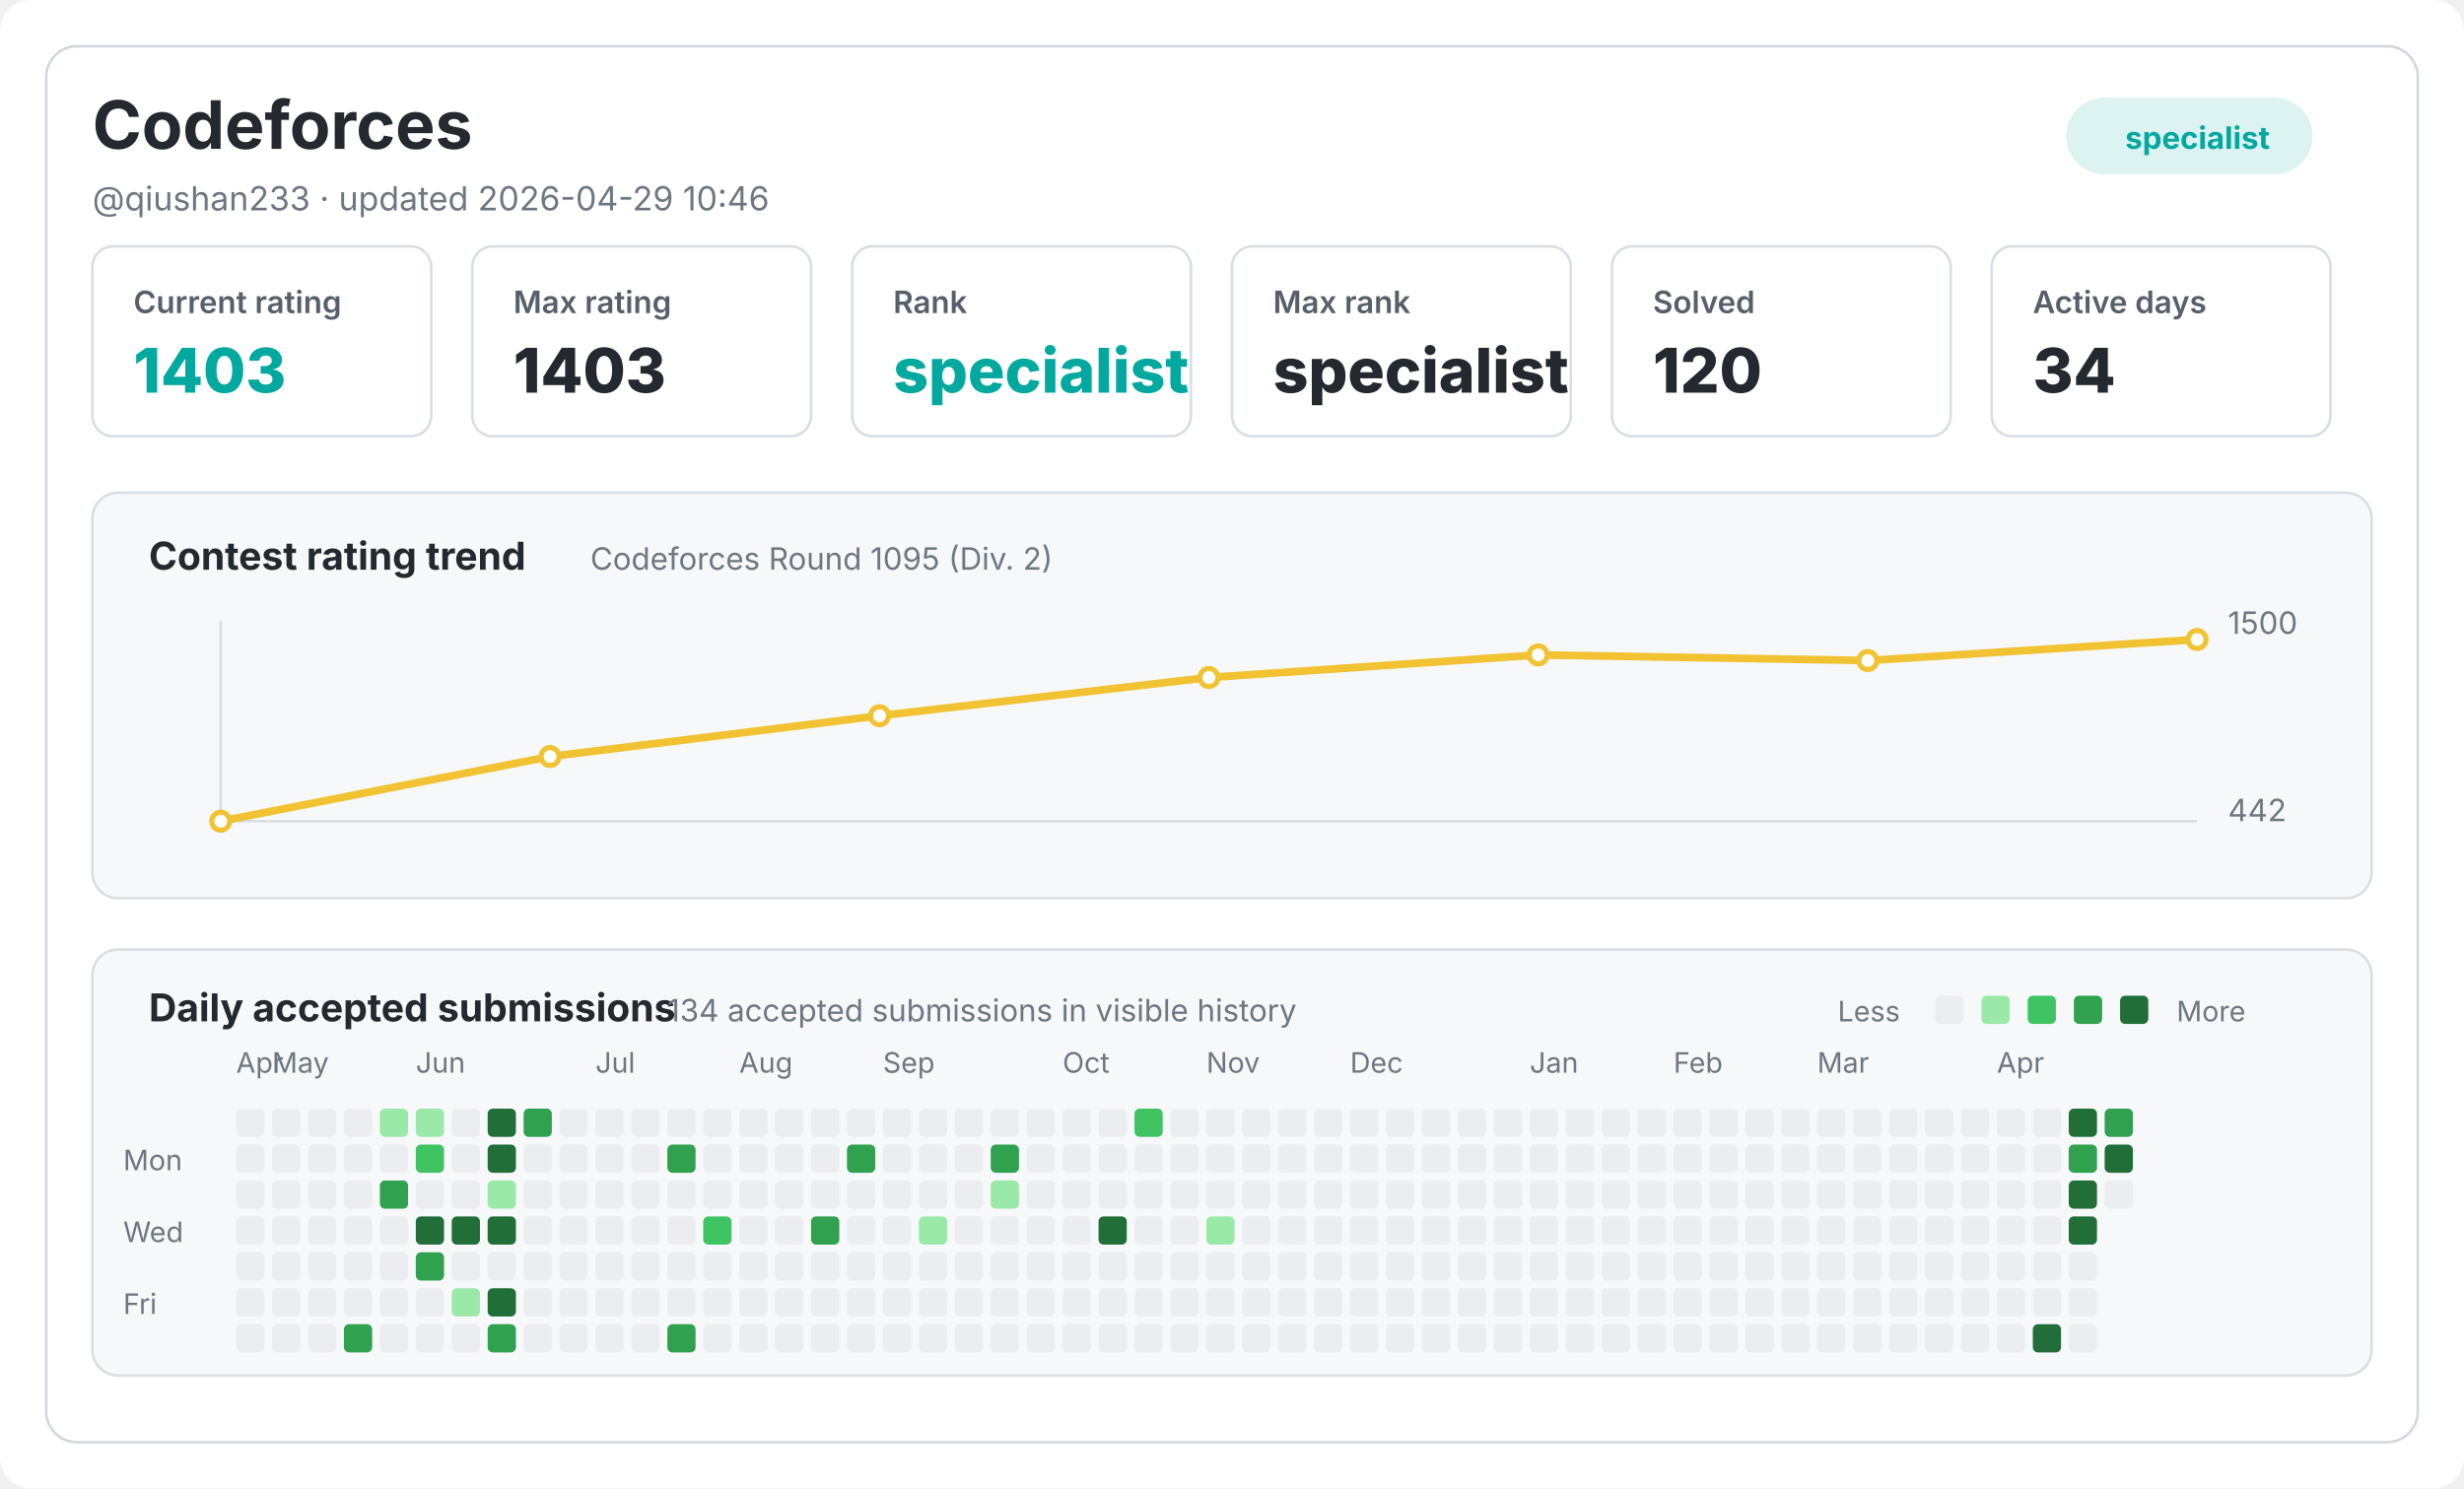
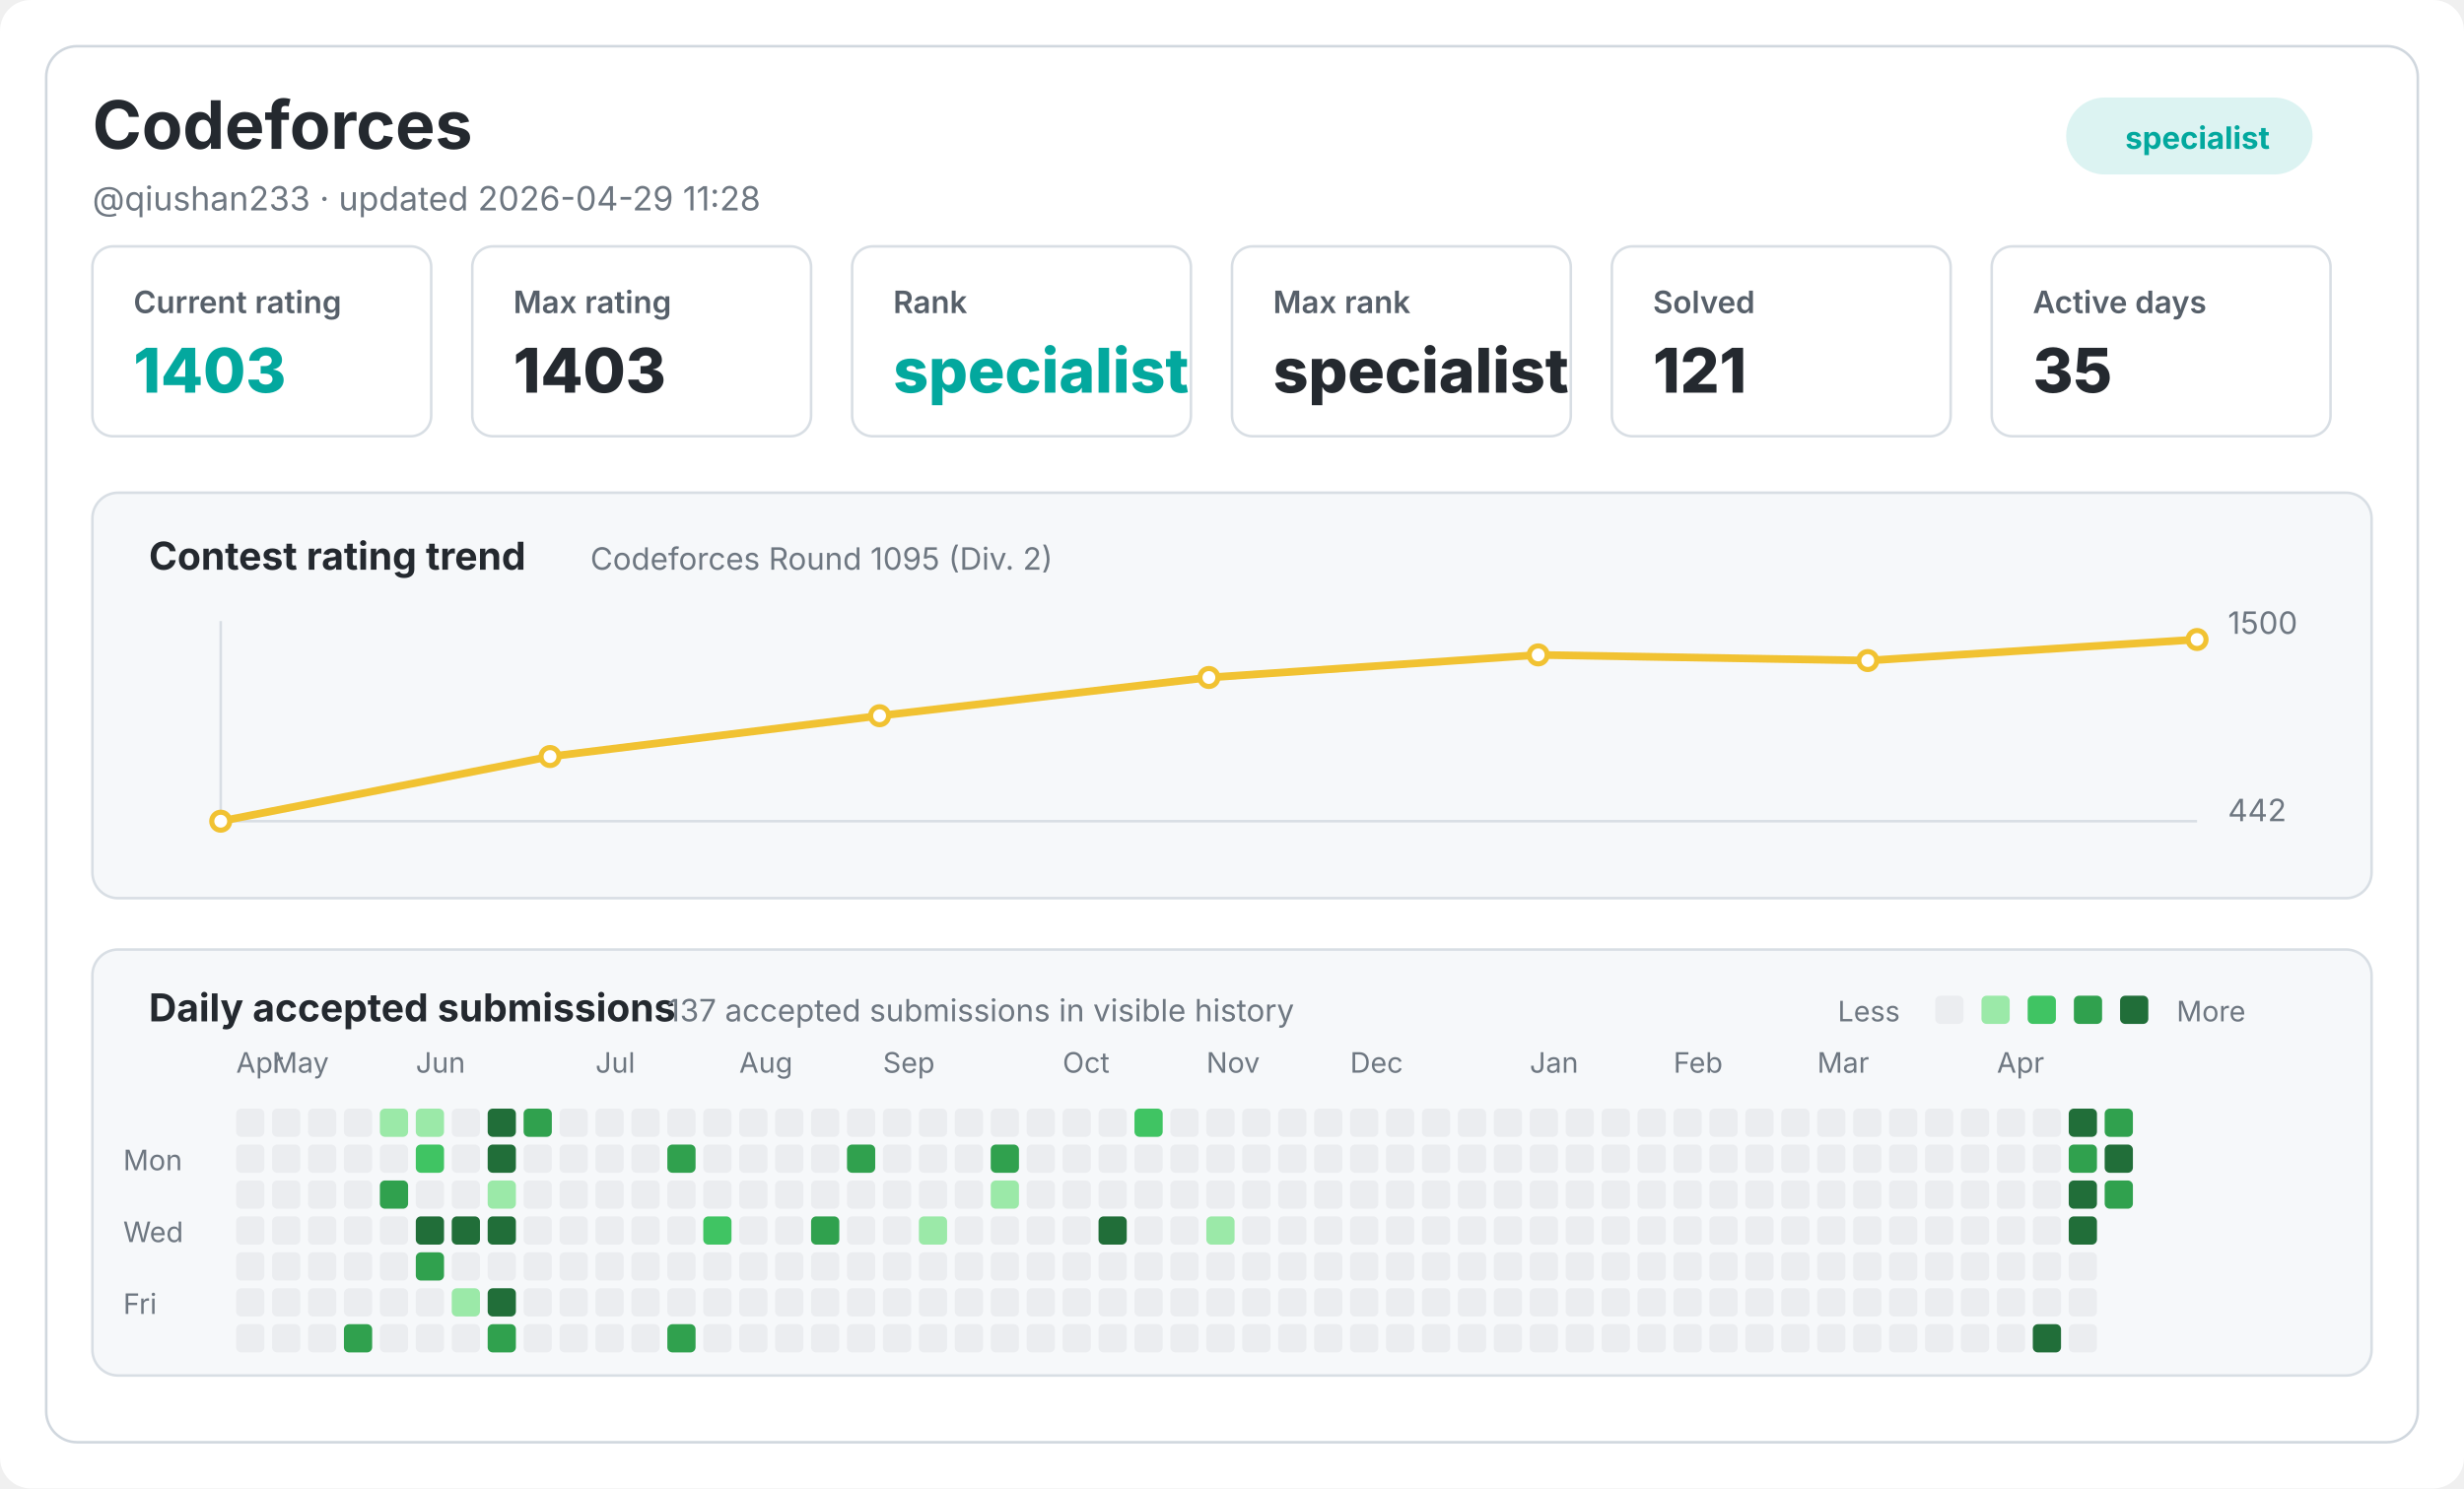
<svg xmlns="http://www.w3.org/2000/svg" width="960" height="580" viewBox="0 0 960 580" role="img" aria-label="Codeforces statistics for qiushan233">
  <style>
  .bg { fill: #ffffff; }
  .shell { fill: #ffffff; stroke: #d0d7de; }
  .soft { fill: #f6f8fa; stroke: #d8dee4; }
  .metric-card { fill: #ffffff; stroke: #d8dee4; }
  .title { font: 700 26px -apple-system,BlinkMacSystemFont,"Segoe UI",sans-serif; fill: #24292f; }
  .subtitle { font: 13px -apple-system,BlinkMacSystemFont,"Segoe UI",sans-serif; fill: #6e7781; }
  .section-title { font: 700 15px -apple-system,BlinkMacSystemFont,"Segoe UI",sans-serif; fill: #24292f; }
  .metric-label { font: 600 12px -apple-system,BlinkMacSystemFont,"Segoe UI",sans-serif; fill: #57606a; }
  .metric-value { font: 800 24px -apple-system,BlinkMacSystemFont,"Segoe UI",sans-serif; fill: #24292f; }
  .muted { font: 12px -apple-system,BlinkMacSystemFont,"Segoe UI",sans-serif; fill: #6e7781; }
  .small { font-size: 11px; }
  .rank { fill: #03a89e; }
  .grid { stroke: #d8dee4; stroke-width: 1; }
  .badge-bg { fill: #03a89e; opacity: 0.14; }
  .badge-text { font: 700 12px -apple-system,BlinkMacSystemFont,"Segoe UI",sans-serif; fill: #03a89e; }
</style>
  <rect class="bg" width="960" height="580" rx="12" />
  <rect class="shell" x="18" y="18" width="924" height="544" rx="12" />
  <text x="36" y="58" class="title">Codeforces</text>
-   <text x="36" y="82" class="subtitle">@qiushan233 · updated 2026-04-29 10:46</text>
+   <text x="36" y="82" class="subtitle">@qiushan233 · updated 2026-04-29 11:28</text>
  <rect x="805" y="38" width="96" height="30" rx="15" class="badge-bg" />
  <text x="828" y="58" class="badge-text">specialist</text>
  <rect x="36" y="96" width="132" height="74" rx="8" class="metric-card" />
  <text x="52" y="122" class="metric-label">Current rating</text>
  <text x="52" y="153" class="metric-value rank">1403</text>
  <rect x="184" y="96" width="132" height="74" rx="8" class="metric-card" />
  <text x="200" y="122" class="metric-label">Max rating</text>
  <text x="200" y="153" class="metric-value">1403</text>
  <rect x="332" y="96" width="132" height="74" rx="8" class="metric-card" />
  <text x="348" y="122" class="metric-label">Rank</text>
  <text x="348" y="153" class="metric-value rank">specialist</text>
  <rect x="480" y="96" width="132" height="74" rx="8" class="metric-card" />
  <text x="496" y="122" class="metric-label">Max rank</text>
  <text x="496" y="153" class="metric-value">specialist</text>
  <rect x="628" y="96" width="132" height="74" rx="8" class="metric-card" />
  <text x="644" y="122" class="metric-label">Solved</text>
-   <text x="644" y="153" class="metric-value">120</text>
+   <text x="644" y="153" class="metric-value">121</text>
  <rect x="776" y="96" width="132" height="74" rx="8" class="metric-card" />
  <text x="792" y="122" class="metric-label">Active days</text>
-   <text x="792" y="153" class="metric-value">34</text>
+   <text x="792" y="153" class="metric-value">35</text>
  <rect class="soft" x="36" y="192" width="888" height="158" rx="10" />
  <text x="58" y="222" class="section-title">Contest rating trend</text>
  <text x="230" y="222" class="muted">Codeforces Round 1095 (Div. 2)</text>
  <line x1="86" y1="320" x2="856" y2="320" class="grid" />
  <line x1="86" y1="242" x2="86" y2="320" class="grid" />
  <text x="868" y="247" class="muted">1500</text>
  <text x="868" y="320" class="muted">442</text>
  <polyline points="86.0,320.0 214.3,294.8 342.7,278.9 471.0,264.0 599.3,255.2 727.7,257.4 856.0,249.2" fill="none" stroke="#f1c232" stroke-width="3" stroke-linecap="round" stroke-linejoin="round" />
  <circle cx="86.0" cy="320.0" r="3.5" fill="#fff" stroke="#f1c232" stroke-width="2" />
  <circle cx="214.3" cy="294.8" r="3.5" fill="#fff" stroke="#f1c232" stroke-width="2" />
  <circle cx="342.7" cy="278.9" r="3.5" fill="#fff" stroke="#f1c232" stroke-width="2" />
  <circle cx="471.0" cy="264.0" r="3.5" fill="#fff" stroke="#f1c232" stroke-width="2" />
  <circle cx="599.3" cy="255.2" r="3.5" fill="#fff" stroke="#f1c232" stroke-width="2" />
  <circle cx="727.7" cy="257.4" r="3.5" fill="#fff" stroke="#f1c232" stroke-width="2" />
  <circle cx="856.0" cy="249.2" r="3.5" fill="#fff" stroke="#f1c232" stroke-width="2" />
  <rect class="soft" x="36" y="370" width="888" height="166" rx="10" />
  <text x="58" y="398" class="section-title">Daily accepted submissions</text>
-   <text x="260" y="398" class="muted">134 accepted submissions in visible history</text>
+   <text x="260" y="398" class="muted">137 accepted submissions in visible history</text>
  <text x="92" y="418" class="muted small">Apr</text>
  <text x="106" y="418" class="muted small">May</text>
  <text x="162" y="418" class="muted small">Jun</text>
  <text x="232" y="418" class="muted small">Jul</text>
  <text x="288" y="418" class="muted small">Aug</text>
  <text x="344" y="418" class="muted small">Sep</text>
  <text x="414" y="418" class="muted small">Oct</text>
  <text x="470" y="418" class="muted small">Nov</text>
  <text x="526" y="418" class="muted small">Dec</text>
  <text x="596" y="418" class="muted small">Jan</text>
  <text x="652" y="418" class="muted small">Feb</text>
  <text x="708" y="418" class="muted small">Mar</text>
  <text x="778" y="418" class="muted small">Apr</text>
  <text x="48" y="456" class="muted small">Mon</text>
  <text x="48" y="484" class="muted small">Wed</text>
  <text x="48" y="512" class="muted small">Fri</text>
  <rect x="92" y="432" width="11" height="11" rx="2" fill="#ebedf0" />
  <rect x="92" y="446" width="11" height="11" rx="2" fill="#ebedf0" />
  <rect x="92" y="460" width="11" height="11" rx="2" fill="#ebedf0" />
  <rect x="92" y="474" width="11" height="11" rx="2" fill="#ebedf0" />
  <rect x="92" y="488" width="11" height="11" rx="2" fill="#ebedf0" />
  <rect x="92" y="502" width="11" height="11" rx="2" fill="#ebedf0" />
  <rect x="92" y="516" width="11" height="11" rx="2" fill="#ebedf0" />
  <rect x="106" y="432" width="11" height="11" rx="2" fill="#ebedf0" />
  <rect x="106" y="446" width="11" height="11" rx="2" fill="#ebedf0" />
  <rect x="106" y="460" width="11" height="11" rx="2" fill="#ebedf0" />
  <rect x="106" y="474" width="11" height="11" rx="2" fill="#ebedf0" />
  <rect x="106" y="488" width="11" height="11" rx="2" fill="#ebedf0" />
  <rect x="106" y="502" width="11" height="11" rx="2" fill="#ebedf0" />
  <rect x="106" y="516" width="11" height="11" rx="2" fill="#ebedf0" />
  <rect x="120" y="432" width="11" height="11" rx="2" fill="#ebedf0" />
  <rect x="120" y="446" width="11" height="11" rx="2" fill="#ebedf0" />
  <rect x="120" y="460" width="11" height="11" rx="2" fill="#ebedf0" />
  <rect x="120" y="474" width="11" height="11" rx="2" fill="#ebedf0" />
  <rect x="120" y="488" width="11" height="11" rx="2" fill="#ebedf0" />
  <rect x="120" y="502" width="11" height="11" rx="2" fill="#ebedf0" />
  <rect x="120" y="516" width="11" height="11" rx="2" fill="#ebedf0" />
  <rect x="134" y="432" width="11" height="11" rx="2" fill="#ebedf0" />
  <rect x="134" y="446" width="11" height="11" rx="2" fill="#ebedf0" />
  <rect x="134" y="460" width="11" height="11" rx="2" fill="#ebedf0" />
  <rect x="134" y="474" width="11" height="11" rx="2" fill="#ebedf0" />
  <rect x="134" y="488" width="11" height="11" rx="2" fill="#ebedf0" />
  <rect x="134" y="502" width="11" height="11" rx="2" fill="#ebedf0" />
  <rect x="134" y="516" width="11" height="11" rx="2" fill="#30a14e" />
  <rect x="148" y="432" width="11" height="11" rx="2" fill="#9be9a8" />
  <rect x="148" y="446" width="11" height="11" rx="2" fill="#ebedf0" />
  <rect x="148" y="460" width="11" height="11" rx="2" fill="#30a14e" />
  <rect x="148" y="474" width="11" height="11" rx="2" fill="#ebedf0" />
  <rect x="148" y="488" width="11" height="11" rx="2" fill="#ebedf0" />
  <rect x="148" y="502" width="11" height="11" rx="2" fill="#ebedf0" />
  <rect x="148" y="516" width="11" height="11" rx="2" fill="#ebedf0" />
  <rect x="162" y="432" width="11" height="11" rx="2" fill="#9be9a8" />
  <rect x="162" y="446" width="11" height="11" rx="2" fill="#40c463" />
  <rect x="162" y="460" width="11" height="11" rx="2" fill="#ebedf0" />
  <rect x="162" y="474" width="11" height="11" rx="2" fill="#216e39" />
  <rect x="162" y="488" width="11" height="11" rx="2" fill="#30a14e" />
  <rect x="162" y="502" width="11" height="11" rx="2" fill="#ebedf0" />
  <rect x="162" y="516" width="11" height="11" rx="2" fill="#ebedf0" />
  <rect x="176" y="432" width="11" height="11" rx="2" fill="#ebedf0" />
  <rect x="176" y="446" width="11" height="11" rx="2" fill="#ebedf0" />
  <rect x="176" y="460" width="11" height="11" rx="2" fill="#ebedf0" />
  <rect x="176" y="474" width="11" height="11" rx="2" fill="#216e39" />
  <rect x="176" y="488" width="11" height="11" rx="2" fill="#ebedf0" />
  <rect x="176" y="502" width="11" height="11" rx="2" fill="#9be9a8" />
  <rect x="176" y="516" width="11" height="11" rx="2" fill="#ebedf0" />
  <rect x="190" y="432" width="11" height="11" rx="2" fill="#216e39" />
  <rect x="190" y="446" width="11" height="11" rx="2" fill="#216e39" />
  <rect x="190" y="460" width="11" height="11" rx="2" fill="#9be9a8" />
  <rect x="190" y="474" width="11" height="11" rx="2" fill="#216e39" />
  <rect x="190" y="488" width="11" height="11" rx="2" fill="#ebedf0" />
  <rect x="190" y="502" width="11" height="11" rx="2" fill="#216e39" />
  <rect x="190" y="516" width="11" height="11" rx="2" fill="#30a14e" />
  <rect x="204" y="432" width="11" height="11" rx="2" fill="#30a14e" />
  <rect x="204" y="446" width="11" height="11" rx="2" fill="#ebedf0" />
  <rect x="204" y="460" width="11" height="11" rx="2" fill="#ebedf0" />
  <rect x="204" y="474" width="11" height="11" rx="2" fill="#ebedf0" />
  <rect x="204" y="488" width="11" height="11" rx="2" fill="#ebedf0" />
  <rect x="204" y="502" width="11" height="11" rx="2" fill="#ebedf0" />
  <rect x="204" y="516" width="11" height="11" rx="2" fill="#ebedf0" />
  <rect x="218" y="432" width="11" height="11" rx="2" fill="#ebedf0" />
  <rect x="218" y="446" width="11" height="11" rx="2" fill="#ebedf0" />
  <rect x="218" y="460" width="11" height="11" rx="2" fill="#ebedf0" />
  <rect x="218" y="474" width="11" height="11" rx="2" fill="#ebedf0" />
  <rect x="218" y="488" width="11" height="11" rx="2" fill="#ebedf0" />
  <rect x="218" y="502" width="11" height="11" rx="2" fill="#ebedf0" />
  <rect x="218" y="516" width="11" height="11" rx="2" fill="#ebedf0" />
  <rect x="232" y="432" width="11" height="11" rx="2" fill="#ebedf0" />
  <rect x="232" y="446" width="11" height="11" rx="2" fill="#ebedf0" />
  <rect x="232" y="460" width="11" height="11" rx="2" fill="#ebedf0" />
  <rect x="232" y="474" width="11" height="11" rx="2" fill="#ebedf0" />
  <rect x="232" y="488" width="11" height="11" rx="2" fill="#ebedf0" />
  <rect x="232" y="502" width="11" height="11" rx="2" fill="#ebedf0" />
  <rect x="232" y="516" width="11" height="11" rx="2" fill="#ebedf0" />
  <rect x="246" y="432" width="11" height="11" rx="2" fill="#ebedf0" />
  <rect x="246" y="446" width="11" height="11" rx="2" fill="#ebedf0" />
  <rect x="246" y="460" width="11" height="11" rx="2" fill="#ebedf0" />
  <rect x="246" y="474" width="11" height="11" rx="2" fill="#ebedf0" />
  <rect x="246" y="488" width="11" height="11" rx="2" fill="#ebedf0" />
  <rect x="246" y="502" width="11" height="11" rx="2" fill="#ebedf0" />
  <rect x="246" y="516" width="11" height="11" rx="2" fill="#ebedf0" />
  <rect x="260" y="432" width="11" height="11" rx="2" fill="#ebedf0" />
  <rect x="260" y="446" width="11" height="11" rx="2" fill="#30a14e" />
  <rect x="260" y="460" width="11" height="11" rx="2" fill="#ebedf0" />
  <rect x="260" y="474" width="11" height="11" rx="2" fill="#ebedf0" />
  <rect x="260" y="488" width="11" height="11" rx="2" fill="#ebedf0" />
  <rect x="260" y="502" width="11" height="11" rx="2" fill="#ebedf0" />
  <rect x="260" y="516" width="11" height="11" rx="2" fill="#30a14e" />
  <rect x="274" y="432" width="11" height="11" rx="2" fill="#ebedf0" />
  <rect x="274" y="446" width="11" height="11" rx="2" fill="#ebedf0" />
  <rect x="274" y="460" width="11" height="11" rx="2" fill="#ebedf0" />
  <rect x="274" y="474" width="11" height="11" rx="2" fill="#40c463" />
  <rect x="274" y="488" width="11" height="11" rx="2" fill="#ebedf0" />
  <rect x="274" y="502" width="11" height="11" rx="2" fill="#ebedf0" />
  <rect x="274" y="516" width="11" height="11" rx="2" fill="#ebedf0" />
  <rect x="288" y="432" width="11" height="11" rx="2" fill="#ebedf0" />
  <rect x="288" y="446" width="11" height="11" rx="2" fill="#ebedf0" />
  <rect x="288" y="460" width="11" height="11" rx="2" fill="#ebedf0" />
  <rect x="288" y="474" width="11" height="11" rx="2" fill="#ebedf0" />
  <rect x="288" y="488" width="11" height="11" rx="2" fill="#ebedf0" />
  <rect x="288" y="502" width="11" height="11" rx="2" fill="#ebedf0" />
  <rect x="288" y="516" width="11" height="11" rx="2" fill="#ebedf0" />
  <rect x="302" y="432" width="11" height="11" rx="2" fill="#ebedf0" />
  <rect x="302" y="446" width="11" height="11" rx="2" fill="#ebedf0" />
  <rect x="302" y="460" width="11" height="11" rx="2" fill="#ebedf0" />
  <rect x="302" y="474" width="11" height="11" rx="2" fill="#ebedf0" />
  <rect x="302" y="488" width="11" height="11" rx="2" fill="#ebedf0" />
  <rect x="302" y="502" width="11" height="11" rx="2" fill="#ebedf0" />
  <rect x="302" y="516" width="11" height="11" rx="2" fill="#ebedf0" />
  <rect x="316" y="432" width="11" height="11" rx="2" fill="#ebedf0" />
  <rect x="316" y="446" width="11" height="11" rx="2" fill="#ebedf0" />
  <rect x="316" y="460" width="11" height="11" rx="2" fill="#ebedf0" />
  <rect x="316" y="474" width="11" height="11" rx="2" fill="#30a14e" />
  <rect x="316" y="488" width="11" height="11" rx="2" fill="#ebedf0" />
  <rect x="316" y="502" width="11" height="11" rx="2" fill="#ebedf0" />
  <rect x="316" y="516" width="11" height="11" rx="2" fill="#ebedf0" />
  <rect x="330" y="432" width="11" height="11" rx="2" fill="#ebedf0" />
  <rect x="330" y="446" width="11" height="11" rx="2" fill="#30a14e" />
  <rect x="330" y="460" width="11" height="11" rx="2" fill="#ebedf0" />
  <rect x="330" y="474" width="11" height="11" rx="2" fill="#ebedf0" />
  <rect x="330" y="488" width="11" height="11" rx="2" fill="#ebedf0" />
  <rect x="330" y="502" width="11" height="11" rx="2" fill="#ebedf0" />
  <rect x="330" y="516" width="11" height="11" rx="2" fill="#ebedf0" />
  <rect x="344" y="432" width="11" height="11" rx="2" fill="#ebedf0" />
  <rect x="344" y="446" width="11" height="11" rx="2" fill="#ebedf0" />
  <rect x="344" y="460" width="11" height="11" rx="2" fill="#ebedf0" />
  <rect x="344" y="474" width="11" height="11" rx="2" fill="#ebedf0" />
  <rect x="344" y="488" width="11" height="11" rx="2" fill="#ebedf0" />
  <rect x="344" y="502" width="11" height="11" rx="2" fill="#ebedf0" />
  <rect x="344" y="516" width="11" height="11" rx="2" fill="#ebedf0" />
  <rect x="358" y="432" width="11" height="11" rx="2" fill="#ebedf0" />
  <rect x="358" y="446" width="11" height="11" rx="2" fill="#ebedf0" />
  <rect x="358" y="460" width="11" height="11" rx="2" fill="#ebedf0" />
  <rect x="358" y="474" width="11" height="11" rx="2" fill="#9be9a8" />
  <rect x="358" y="488" width="11" height="11" rx="2" fill="#ebedf0" />
  <rect x="358" y="502" width="11" height="11" rx="2" fill="#ebedf0" />
  <rect x="358" y="516" width="11" height="11" rx="2" fill="#ebedf0" />
  <rect x="372" y="432" width="11" height="11" rx="2" fill="#ebedf0" />
  <rect x="372" y="446" width="11" height="11" rx="2" fill="#ebedf0" />
  <rect x="372" y="460" width="11" height="11" rx="2" fill="#ebedf0" />
  <rect x="372" y="474" width="11" height="11" rx="2" fill="#ebedf0" />
  <rect x="372" y="488" width="11" height="11" rx="2" fill="#ebedf0" />
  <rect x="372" y="502" width="11" height="11" rx="2" fill="#ebedf0" />
  <rect x="372" y="516" width="11" height="11" rx="2" fill="#ebedf0" />
  <rect x="386" y="432" width="11" height="11" rx="2" fill="#ebedf0" />
  <rect x="386" y="446" width="11" height="11" rx="2" fill="#30a14e" />
  <rect x="386" y="460" width="11" height="11" rx="2" fill="#9be9a8" />
  <rect x="386" y="474" width="11" height="11" rx="2" fill="#ebedf0" />
  <rect x="386" y="488" width="11" height="11" rx="2" fill="#ebedf0" />
  <rect x="386" y="502" width="11" height="11" rx="2" fill="#ebedf0" />
  <rect x="386" y="516" width="11" height="11" rx="2" fill="#ebedf0" />
  <rect x="400" y="432" width="11" height="11" rx="2" fill="#ebedf0" />
  <rect x="400" y="446" width="11" height="11" rx="2" fill="#ebedf0" />
  <rect x="400" y="460" width="11" height="11" rx="2" fill="#ebedf0" />
  <rect x="400" y="474" width="11" height="11" rx="2" fill="#ebedf0" />
  <rect x="400" y="488" width="11" height="11" rx="2" fill="#ebedf0" />
  <rect x="400" y="502" width="11" height="11" rx="2" fill="#ebedf0" />
  <rect x="400" y="516" width="11" height="11" rx="2" fill="#ebedf0" />
  <rect x="414" y="432" width="11" height="11" rx="2" fill="#ebedf0" />
  <rect x="414" y="446" width="11" height="11" rx="2" fill="#ebedf0" />
  <rect x="414" y="460" width="11" height="11" rx="2" fill="#ebedf0" />
  <rect x="414" y="474" width="11" height="11" rx="2" fill="#ebedf0" />
  <rect x="414" y="488" width="11" height="11" rx="2" fill="#ebedf0" />
  <rect x="414" y="502" width="11" height="11" rx="2" fill="#ebedf0" />
  <rect x="414" y="516" width="11" height="11" rx="2" fill="#ebedf0" />
  <rect x="428" y="432" width="11" height="11" rx="2" fill="#ebedf0" />
  <rect x="428" y="446" width="11" height="11" rx="2" fill="#ebedf0" />
  <rect x="428" y="460" width="11" height="11" rx="2" fill="#ebedf0" />
  <rect x="428" y="474" width="11" height="11" rx="2" fill="#216e39" />
  <rect x="428" y="488" width="11" height="11" rx="2" fill="#ebedf0" />
  <rect x="428" y="502" width="11" height="11" rx="2" fill="#ebedf0" />
  <rect x="428" y="516" width="11" height="11" rx="2" fill="#ebedf0" />
  <rect x="442" y="432" width="11" height="11" rx="2" fill="#40c463" />
  <rect x="442" y="446" width="11" height="11" rx="2" fill="#ebedf0" />
  <rect x="442" y="460" width="11" height="11" rx="2" fill="#ebedf0" />
  <rect x="442" y="474" width="11" height="11" rx="2" fill="#ebedf0" />
  <rect x="442" y="488" width="11" height="11" rx="2" fill="#ebedf0" />
  <rect x="442" y="502" width="11" height="11" rx="2" fill="#ebedf0" />
  <rect x="442" y="516" width="11" height="11" rx="2" fill="#ebedf0" />
  <rect x="456" y="432" width="11" height="11" rx="2" fill="#ebedf0" />
  <rect x="456" y="446" width="11" height="11" rx="2" fill="#ebedf0" />
  <rect x="456" y="460" width="11" height="11" rx="2" fill="#ebedf0" />
  <rect x="456" y="474" width="11" height="11" rx="2" fill="#ebedf0" />
  <rect x="456" y="488" width="11" height="11" rx="2" fill="#ebedf0" />
  <rect x="456" y="502" width="11" height="11" rx="2" fill="#ebedf0" />
  <rect x="456" y="516" width="11" height="11" rx="2" fill="#ebedf0" />
  <rect x="470" y="432" width="11" height="11" rx="2" fill="#ebedf0" />
  <rect x="470" y="446" width="11" height="11" rx="2" fill="#ebedf0" />
  <rect x="470" y="460" width="11" height="11" rx="2" fill="#ebedf0" />
  <rect x="470" y="474" width="11" height="11" rx="2" fill="#9be9a8" />
  <rect x="470" y="488" width="11" height="11" rx="2" fill="#ebedf0" />
  <rect x="470" y="502" width="11" height="11" rx="2" fill="#ebedf0" />
  <rect x="470" y="516" width="11" height="11" rx="2" fill="#ebedf0" />
  <rect x="484" y="432" width="11" height="11" rx="2" fill="#ebedf0" />
  <rect x="484" y="446" width="11" height="11" rx="2" fill="#ebedf0" />
  <rect x="484" y="460" width="11" height="11" rx="2" fill="#ebedf0" />
  <rect x="484" y="474" width="11" height="11" rx="2" fill="#ebedf0" />
  <rect x="484" y="488" width="11" height="11" rx="2" fill="#ebedf0" />
  <rect x="484" y="502" width="11" height="11" rx="2" fill="#ebedf0" />
  <rect x="484" y="516" width="11" height="11" rx="2" fill="#ebedf0" />
  <rect x="498" y="432" width="11" height="11" rx="2" fill="#ebedf0" />
  <rect x="498" y="446" width="11" height="11" rx="2" fill="#ebedf0" />
  <rect x="498" y="460" width="11" height="11" rx="2" fill="#ebedf0" />
  <rect x="498" y="474" width="11" height="11" rx="2" fill="#ebedf0" />
  <rect x="498" y="488" width="11" height="11" rx="2" fill="#ebedf0" />
  <rect x="498" y="502" width="11" height="11" rx="2" fill="#ebedf0" />
  <rect x="498" y="516" width="11" height="11" rx="2" fill="#ebedf0" />
  <rect x="512" y="432" width="11" height="11" rx="2" fill="#ebedf0" />
  <rect x="512" y="446" width="11" height="11" rx="2" fill="#ebedf0" />
  <rect x="512" y="460" width="11" height="11" rx="2" fill="#ebedf0" />
  <rect x="512" y="474" width="11" height="11" rx="2" fill="#ebedf0" />
  <rect x="512" y="488" width="11" height="11" rx="2" fill="#ebedf0" />
  <rect x="512" y="502" width="11" height="11" rx="2" fill="#ebedf0" />
  <rect x="512" y="516" width="11" height="11" rx="2" fill="#ebedf0" />
  <rect x="526" y="432" width="11" height="11" rx="2" fill="#ebedf0" />
  <rect x="526" y="446" width="11" height="11" rx="2" fill="#ebedf0" />
  <rect x="526" y="460" width="11" height="11" rx="2" fill="#ebedf0" />
  <rect x="526" y="474" width="11" height="11" rx="2" fill="#ebedf0" />
  <rect x="526" y="488" width="11" height="11" rx="2" fill="#ebedf0" />
  <rect x="526" y="502" width="11" height="11" rx="2" fill="#ebedf0" />
  <rect x="526" y="516" width="11" height="11" rx="2" fill="#ebedf0" />
  <rect x="540" y="432" width="11" height="11" rx="2" fill="#ebedf0" />
  <rect x="540" y="446" width="11" height="11" rx="2" fill="#ebedf0" />
  <rect x="540" y="460" width="11" height="11" rx="2" fill="#ebedf0" />
  <rect x="540" y="474" width="11" height="11" rx="2" fill="#ebedf0" />
  <rect x="540" y="488" width="11" height="11" rx="2" fill="#ebedf0" />
  <rect x="540" y="502" width="11" height="11" rx="2" fill="#ebedf0" />
  <rect x="540" y="516" width="11" height="11" rx="2" fill="#ebedf0" />
  <rect x="554" y="432" width="11" height="11" rx="2" fill="#ebedf0" />
  <rect x="554" y="446" width="11" height="11" rx="2" fill="#ebedf0" />
  <rect x="554" y="460" width="11" height="11" rx="2" fill="#ebedf0" />
  <rect x="554" y="474" width="11" height="11" rx="2" fill="#ebedf0" />
  <rect x="554" y="488" width="11" height="11" rx="2" fill="#ebedf0" />
  <rect x="554" y="502" width="11" height="11" rx="2" fill="#ebedf0" />
  <rect x="554" y="516" width="11" height="11" rx="2" fill="#ebedf0" />
  <rect x="568" y="432" width="11" height="11" rx="2" fill="#ebedf0" />
  <rect x="568" y="446" width="11" height="11" rx="2" fill="#ebedf0" />
  <rect x="568" y="460" width="11" height="11" rx="2" fill="#ebedf0" />
  <rect x="568" y="474" width="11" height="11" rx="2" fill="#ebedf0" />
  <rect x="568" y="488" width="11" height="11" rx="2" fill="#ebedf0" />
  <rect x="568" y="502" width="11" height="11" rx="2" fill="#ebedf0" />
  <rect x="568" y="516" width="11" height="11" rx="2" fill="#ebedf0" />
  <rect x="582" y="432" width="11" height="11" rx="2" fill="#ebedf0" />
  <rect x="582" y="446" width="11" height="11" rx="2" fill="#ebedf0" />
  <rect x="582" y="460" width="11" height="11" rx="2" fill="#ebedf0" />
  <rect x="582" y="474" width="11" height="11" rx="2" fill="#ebedf0" />
  <rect x="582" y="488" width="11" height="11" rx="2" fill="#ebedf0" />
  <rect x="582" y="502" width="11" height="11" rx="2" fill="#ebedf0" />
  <rect x="582" y="516" width="11" height="11" rx="2" fill="#ebedf0" />
  <rect x="596" y="432" width="11" height="11" rx="2" fill="#ebedf0" />
  <rect x="596" y="446" width="11" height="11" rx="2" fill="#ebedf0" />
  <rect x="596" y="460" width="11" height="11" rx="2" fill="#ebedf0" />
  <rect x="596" y="474" width="11" height="11" rx="2" fill="#ebedf0" />
  <rect x="596" y="488" width="11" height="11" rx="2" fill="#ebedf0" />
  <rect x="596" y="502" width="11" height="11" rx="2" fill="#ebedf0" />
  <rect x="596" y="516" width="11" height="11" rx="2" fill="#ebedf0" />
  <rect x="610" y="432" width="11" height="11" rx="2" fill="#ebedf0" />
  <rect x="610" y="446" width="11" height="11" rx="2" fill="#ebedf0" />
  <rect x="610" y="460" width="11" height="11" rx="2" fill="#ebedf0" />
  <rect x="610" y="474" width="11" height="11" rx="2" fill="#ebedf0" />
  <rect x="610" y="488" width="11" height="11" rx="2" fill="#ebedf0" />
  <rect x="610" y="502" width="11" height="11" rx="2" fill="#ebedf0" />
  <rect x="610" y="516" width="11" height="11" rx="2" fill="#ebedf0" />
  <rect x="624" y="432" width="11" height="11" rx="2" fill="#ebedf0" />
  <rect x="624" y="446" width="11" height="11" rx="2" fill="#ebedf0" />
  <rect x="624" y="460" width="11" height="11" rx="2" fill="#ebedf0" />
  <rect x="624" y="474" width="11" height="11" rx="2" fill="#ebedf0" />
  <rect x="624" y="488" width="11" height="11" rx="2" fill="#ebedf0" />
  <rect x="624" y="502" width="11" height="11" rx="2" fill="#ebedf0" />
  <rect x="624" y="516" width="11" height="11" rx="2" fill="#ebedf0" />
  <rect x="638" y="432" width="11" height="11" rx="2" fill="#ebedf0" />
  <rect x="638" y="446" width="11" height="11" rx="2" fill="#ebedf0" />
  <rect x="638" y="460" width="11" height="11" rx="2" fill="#ebedf0" />
  <rect x="638" y="474" width="11" height="11" rx="2" fill="#ebedf0" />
  <rect x="638" y="488" width="11" height="11" rx="2" fill="#ebedf0" />
  <rect x="638" y="502" width="11" height="11" rx="2" fill="#ebedf0" />
  <rect x="638" y="516" width="11" height="11" rx="2" fill="#ebedf0" />
  <rect x="652" y="432" width="11" height="11" rx="2" fill="#ebedf0" />
  <rect x="652" y="446" width="11" height="11" rx="2" fill="#ebedf0" />
  <rect x="652" y="460" width="11" height="11" rx="2" fill="#ebedf0" />
  <rect x="652" y="474" width="11" height="11" rx="2" fill="#ebedf0" />
  <rect x="652" y="488" width="11" height="11" rx="2" fill="#ebedf0" />
  <rect x="652" y="502" width="11" height="11" rx="2" fill="#ebedf0" />
  <rect x="652" y="516" width="11" height="11" rx="2" fill="#ebedf0" />
  <rect x="666" y="432" width="11" height="11" rx="2" fill="#ebedf0" />
  <rect x="666" y="446" width="11" height="11" rx="2" fill="#ebedf0" />
  <rect x="666" y="460" width="11" height="11" rx="2" fill="#ebedf0" />
  <rect x="666" y="474" width="11" height="11" rx="2" fill="#ebedf0" />
  <rect x="666" y="488" width="11" height="11" rx="2" fill="#ebedf0" />
  <rect x="666" y="502" width="11" height="11" rx="2" fill="#ebedf0" />
  <rect x="666" y="516" width="11" height="11" rx="2" fill="#ebedf0" />
  <rect x="680" y="432" width="11" height="11" rx="2" fill="#ebedf0" />
  <rect x="680" y="446" width="11" height="11" rx="2" fill="#ebedf0" />
  <rect x="680" y="460" width="11" height="11" rx="2" fill="#ebedf0" />
  <rect x="680" y="474" width="11" height="11" rx="2" fill="#ebedf0" />
  <rect x="680" y="488" width="11" height="11" rx="2" fill="#ebedf0" />
  <rect x="680" y="502" width="11" height="11" rx="2" fill="#ebedf0" />
  <rect x="680" y="516" width="11" height="11" rx="2" fill="#ebedf0" />
  <rect x="694" y="432" width="11" height="11" rx="2" fill="#ebedf0" />
  <rect x="694" y="446" width="11" height="11" rx="2" fill="#ebedf0" />
  <rect x="694" y="460" width="11" height="11" rx="2" fill="#ebedf0" />
  <rect x="694" y="474" width="11" height="11" rx="2" fill="#ebedf0" />
  <rect x="694" y="488" width="11" height="11" rx="2" fill="#ebedf0" />
  <rect x="694" y="502" width="11" height="11" rx="2" fill="#ebedf0" />
  <rect x="694" y="516" width="11" height="11" rx="2" fill="#ebedf0" />
  <rect x="708" y="432" width="11" height="11" rx="2" fill="#ebedf0" />
  <rect x="708" y="446" width="11" height="11" rx="2" fill="#ebedf0" />
  <rect x="708" y="460" width="11" height="11" rx="2" fill="#ebedf0" />
  <rect x="708" y="474" width="11" height="11" rx="2" fill="#ebedf0" />
  <rect x="708" y="488" width="11" height="11" rx="2" fill="#ebedf0" />
  <rect x="708" y="502" width="11" height="11" rx="2" fill="#ebedf0" />
  <rect x="708" y="516" width="11" height="11" rx="2" fill="#ebedf0" />
  <rect x="722" y="432" width="11" height="11" rx="2" fill="#ebedf0" />
  <rect x="722" y="446" width="11" height="11" rx="2" fill="#ebedf0" />
  <rect x="722" y="460" width="11" height="11" rx="2" fill="#ebedf0" />
  <rect x="722" y="474" width="11" height="11" rx="2" fill="#ebedf0" />
  <rect x="722" y="488" width="11" height="11" rx="2" fill="#ebedf0" />
  <rect x="722" y="502" width="11" height="11" rx="2" fill="#ebedf0" />
  <rect x="722" y="516" width="11" height="11" rx="2" fill="#ebedf0" />
  <rect x="736" y="432" width="11" height="11" rx="2" fill="#ebedf0" />
  <rect x="736" y="446" width="11" height="11" rx="2" fill="#ebedf0" />
  <rect x="736" y="460" width="11" height="11" rx="2" fill="#ebedf0" />
  <rect x="736" y="474" width="11" height="11" rx="2" fill="#ebedf0" />
  <rect x="736" y="488" width="11" height="11" rx="2" fill="#ebedf0" />
  <rect x="736" y="502" width="11" height="11" rx="2" fill="#ebedf0" />
  <rect x="736" y="516" width="11" height="11" rx="2" fill="#ebedf0" />
  <rect x="750" y="432" width="11" height="11" rx="2" fill="#ebedf0" />
  <rect x="750" y="446" width="11" height="11" rx="2" fill="#ebedf0" />
  <rect x="750" y="460" width="11" height="11" rx="2" fill="#ebedf0" />
  <rect x="750" y="474" width="11" height="11" rx="2" fill="#ebedf0" />
  <rect x="750" y="488" width="11" height="11" rx="2" fill="#ebedf0" />
  <rect x="750" y="502" width="11" height="11" rx="2" fill="#ebedf0" />
  <rect x="750" y="516" width="11" height="11" rx="2" fill="#ebedf0" />
  <rect x="764" y="432" width="11" height="11" rx="2" fill="#ebedf0" />
  <rect x="764" y="446" width="11" height="11" rx="2" fill="#ebedf0" />
  <rect x="764" y="460" width="11" height="11" rx="2" fill="#ebedf0" />
  <rect x="764" y="474" width="11" height="11" rx="2" fill="#ebedf0" />
  <rect x="764" y="488" width="11" height="11" rx="2" fill="#ebedf0" />
  <rect x="764" y="502" width="11" height="11" rx="2" fill="#ebedf0" />
  <rect x="764" y="516" width="11" height="11" rx="2" fill="#ebedf0" />
  <rect x="778" y="432" width="11" height="11" rx="2" fill="#ebedf0" />
  <rect x="778" y="446" width="11" height="11" rx="2" fill="#ebedf0" />
  <rect x="778" y="460" width="11" height="11" rx="2" fill="#ebedf0" />
  <rect x="778" y="474" width="11" height="11" rx="2" fill="#ebedf0" />
  <rect x="778" y="488" width="11" height="11" rx="2" fill="#ebedf0" />
  <rect x="778" y="502" width="11" height="11" rx="2" fill="#ebedf0" />
  <rect x="778" y="516" width="11" height="11" rx="2" fill="#ebedf0" />
  <rect x="792" y="432" width="11" height="11" rx="2" fill="#ebedf0" />
  <rect x="792" y="446" width="11" height="11" rx="2" fill="#ebedf0" />
  <rect x="792" y="460" width="11" height="11" rx="2" fill="#ebedf0" />
  <rect x="792" y="474" width="11" height="11" rx="2" fill="#ebedf0" />
  <rect x="792" y="488" width="11" height="11" rx="2" fill="#ebedf0" />
  <rect x="792" y="502" width="11" height="11" rx="2" fill="#ebedf0" />
  <rect x="792" y="516" width="11" height="11" rx="2" fill="#216e39" />
  <rect x="806" y="432" width="11" height="11" rx="2" fill="#216e39" />
  <rect x="806" y="446" width="11" height="11" rx="2" fill="#30a14e" />
  <rect x="806" y="460" width="11" height="11" rx="2" fill="#216e39" />
  <rect x="806" y="474" width="11" height="11" rx="2" fill="#216e39" />
  <rect x="806" y="488" width="11" height="11" rx="2" fill="#ebedf0" />
  <rect x="806" y="502" width="11" height="11" rx="2" fill="#ebedf0" />
  <rect x="806" y="516" width="11" height="11" rx="2" fill="#ebedf0" />
  <rect x="820" y="432" width="11" height="11" rx="2" fill="#30a14e" />
  <rect x="820" y="446" width="11" height="11" rx="2" fill="#216e39" />
-   <rect x="820" y="460" width="11" height="11" rx="2" fill="#ebedf0" />
+   <rect x="820" y="460" width="11" height="11" rx="2" fill="#30a14e" />
  <text x="716" y="398" class="muted small">Less</text>
  <rect x="754" y="388" width="11" height="11" rx="2" fill="#ebedf0" />
  <rect x="772" y="388" width="11" height="11" rx="2" fill="#9be9a8" />
  <rect x="790" y="388" width="11" height="11" rx="2" fill="#40c463" />
  <rect x="808" y="388" width="11" height="11" rx="2" fill="#30a14e" />
  <rect x="826" y="388" width="11" height="11" rx="2" fill="#216e39" />
  <text x="848" y="398" class="muted small">More</text>
</svg>
